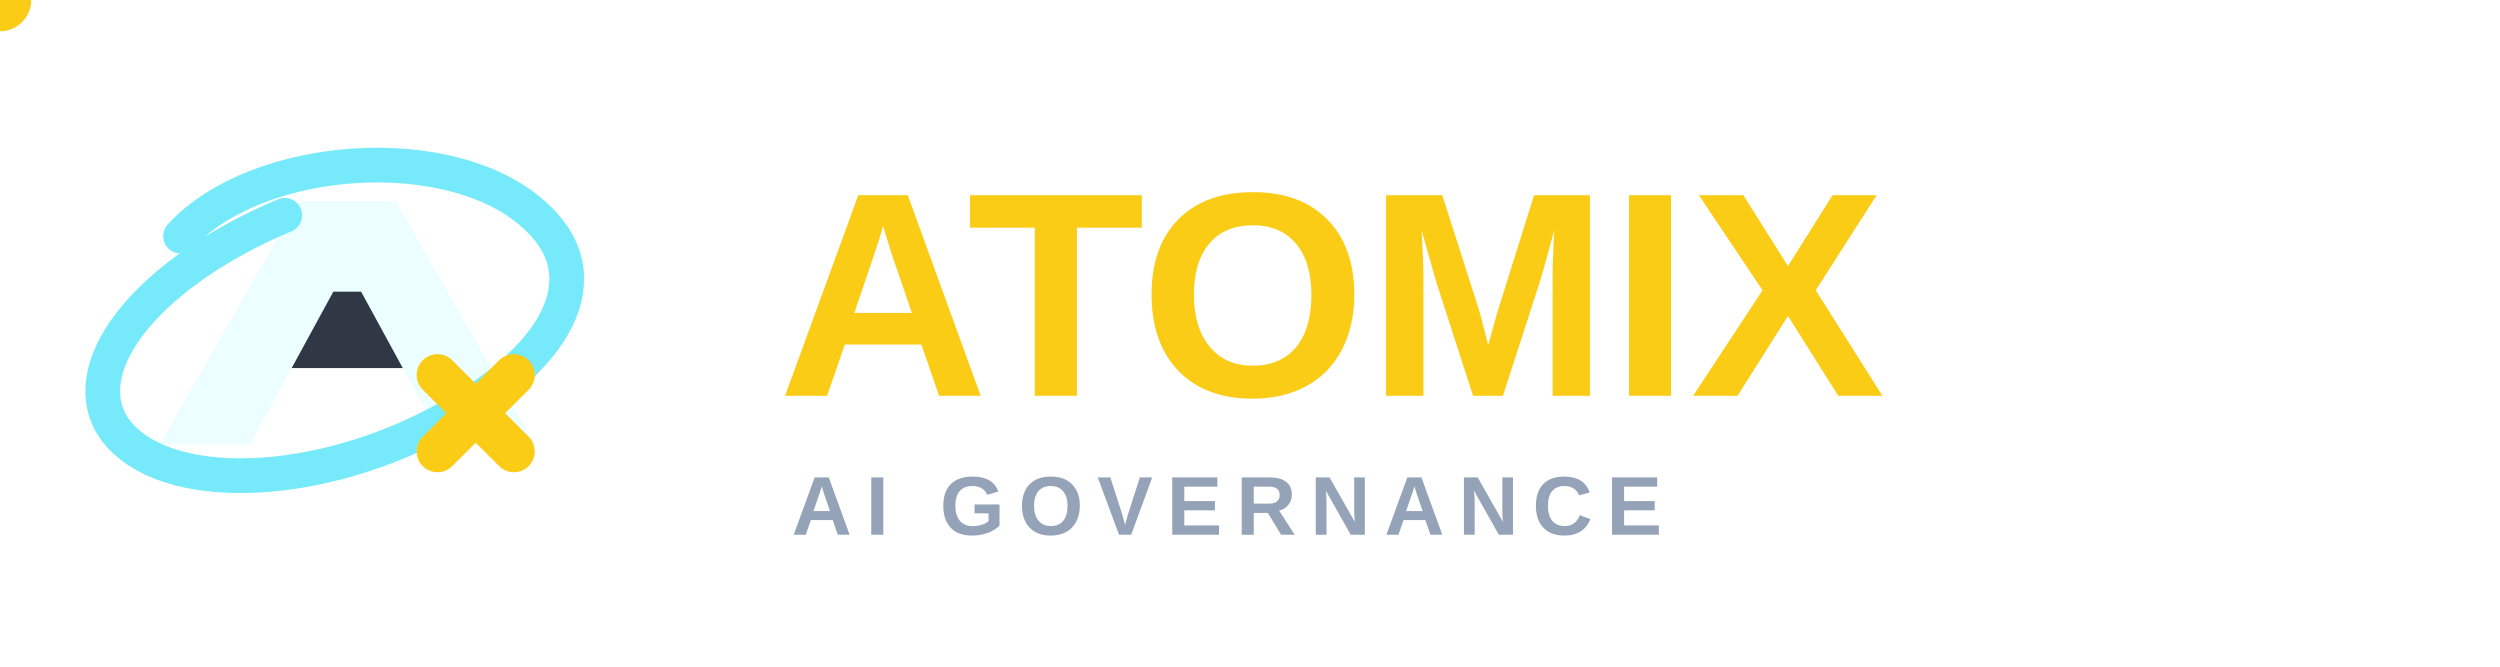
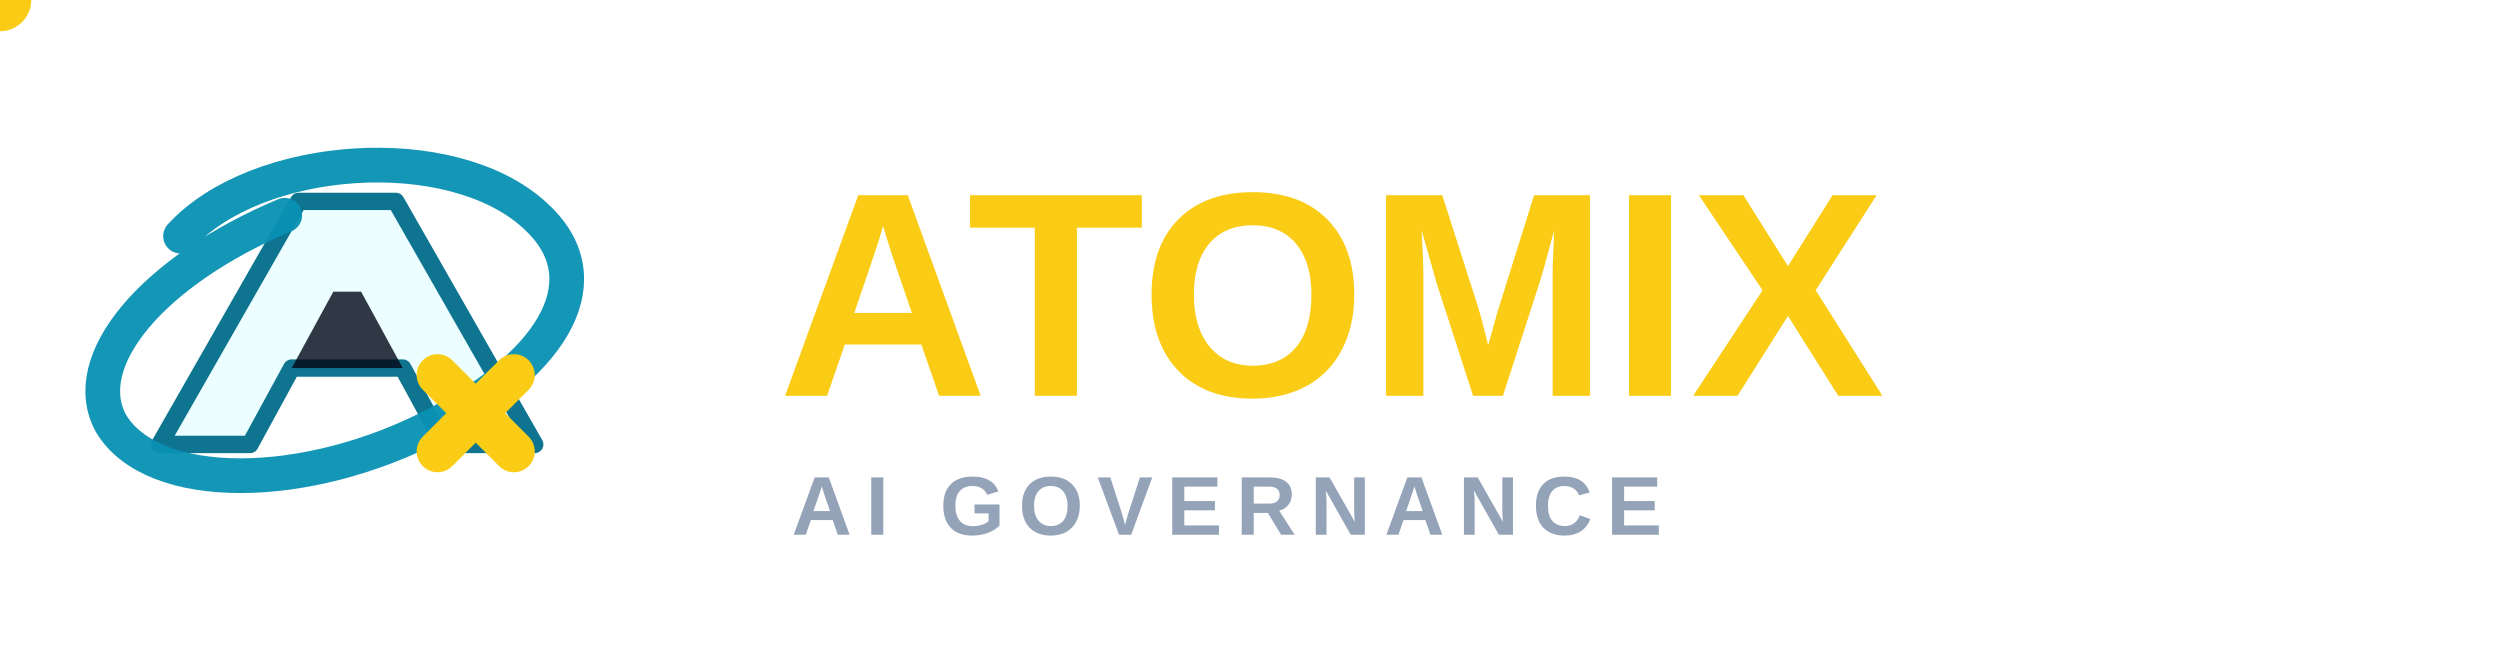
<svg xmlns="http://www.w3.org/2000/svg" viewBox="0 0 360 96" role="img" aria-label="Atomix">
  <defs>
    <linearGradient id="mark-bg" x1="10" y1="8" x2="86" y2="88" gradientUnits="userSpaceOnUse">
      <stop offset="0" stop-color="#22d3ee" />
      <stop offset="0.6" stop-color="#0891b2" />
      <stop offset="1" stop-color="#facc15" />
    </linearGradient>
  </defs>
-   <path d="M23 64L43 29h14l20 35H64l-6-11H42l-6 11H23z" fill="#ecfeff" />
+   <path d="M23 64L43 29h14l20 35H64l-6-11H42l-6 11H23z" fill="#ecfeff" stroke="#0e7490" stroke-width="2.5" stroke-linejoin="round" />
  <path d="M48 42h4l6 11H42l6-11z" fill="#020617" opacity="0.8" />
  <g>
-     <path d="M26 34c11-12 39-14 51-3 10 9 3 21-14 30-19 10-41 10-47 0-5-9 6-22 25-30" fill="none" stroke="#67e8f9" stroke-width="5" stroke-linecap="round" opacity="0.9" />
+     <path d="M26 34c11-12 39-14 51-3 10 9 3 21-14 30-19 10-41 10-47 0-5-9 6-22 25-30" fill="none" stroke="#0891b2" stroke-width="5" stroke-linecap="round" opacity="0.95" />
    <circle r="4.5" fill="#facc15">
      <animateMotion dur="5.5s" repeatCount="indefinite" path="M26 34c11-12 39-14 51-3 10 9 3 21-14 30-19 10-41 10-47 0-5-9 6-22 25-30C36 32 30 32 26 34" />
    </circle>
  </g>
  <path d="M74 65L63 54M63 65l11-11" stroke="#facc15" stroke-width="6" stroke-linecap="round" />
  <text x="112" y="57" fill="#facc15" font-family="Arial, Helvetica, sans-serif" font-size="42" font-weight="900" letter-spacing="0">ATOMIX
    <animate attributeName="opacity" values="0.9;1;0.9" dur="2.8s" repeatCount="indefinite" />
  </text>
  <text x="114" y="77" fill="#94a3b8" font-family="Arial, Helvetica, sans-serif" font-size="12" font-weight="700" letter-spacing="2">AI GOVERNANCE</text>
</svg>
